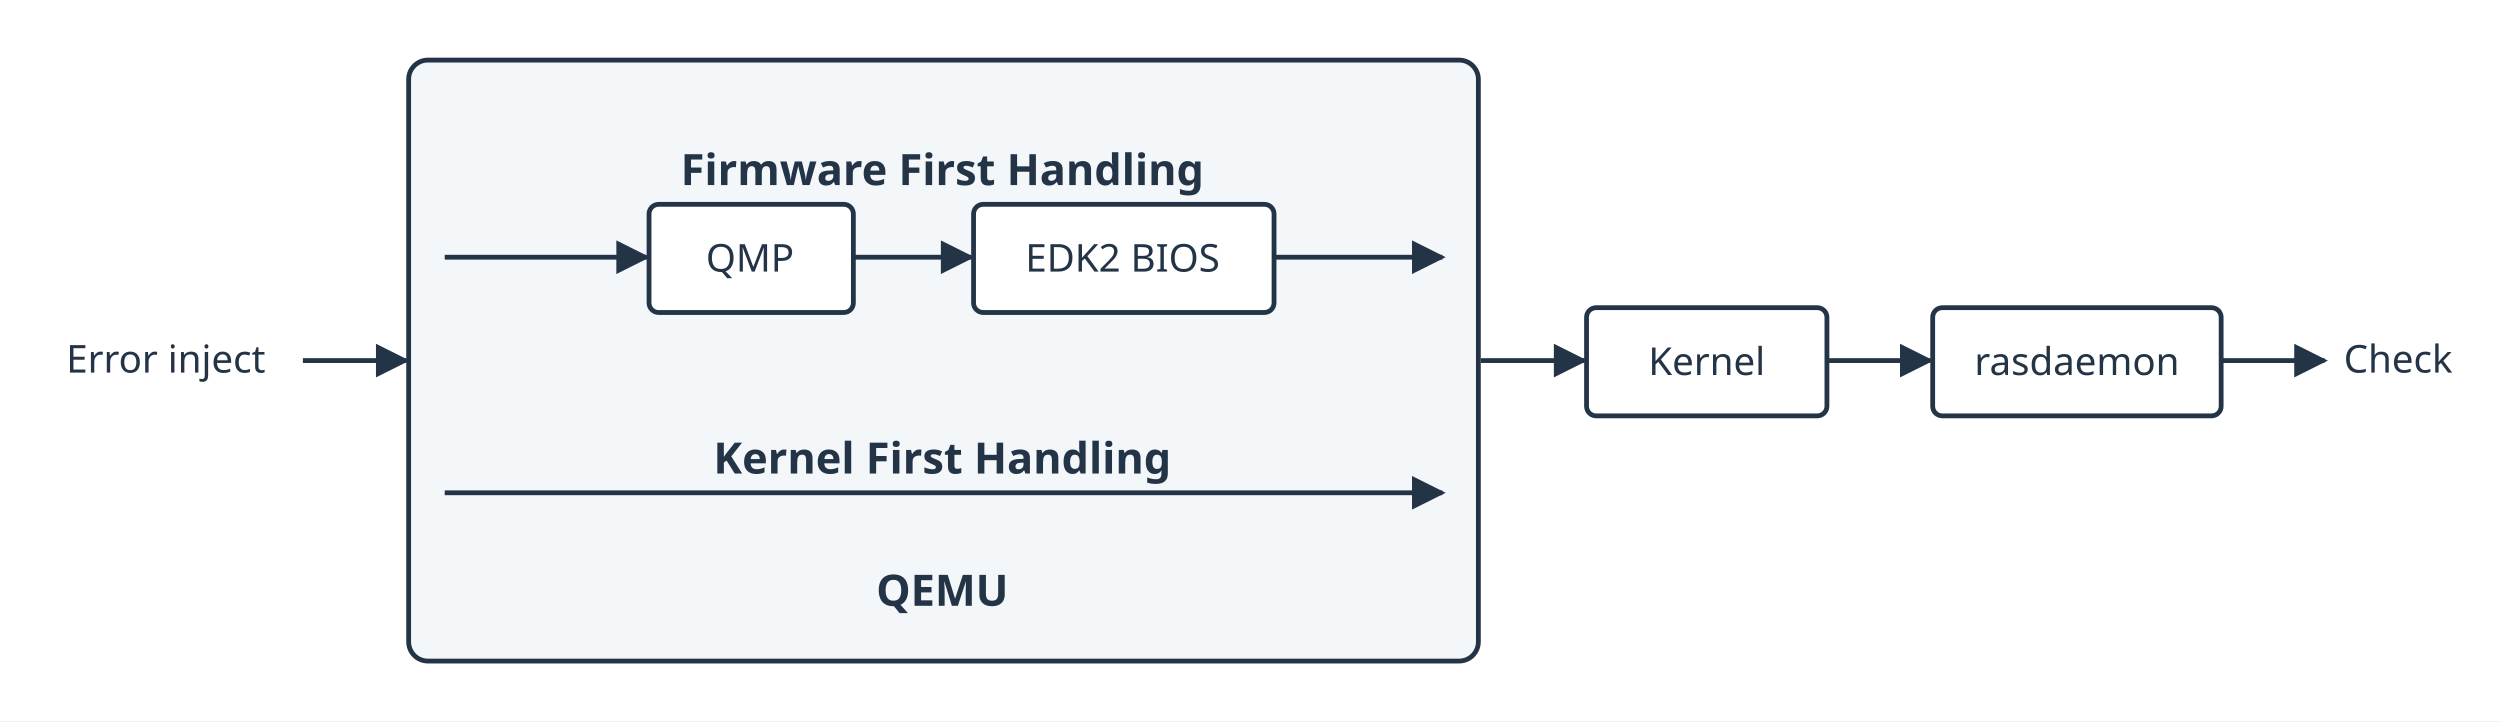
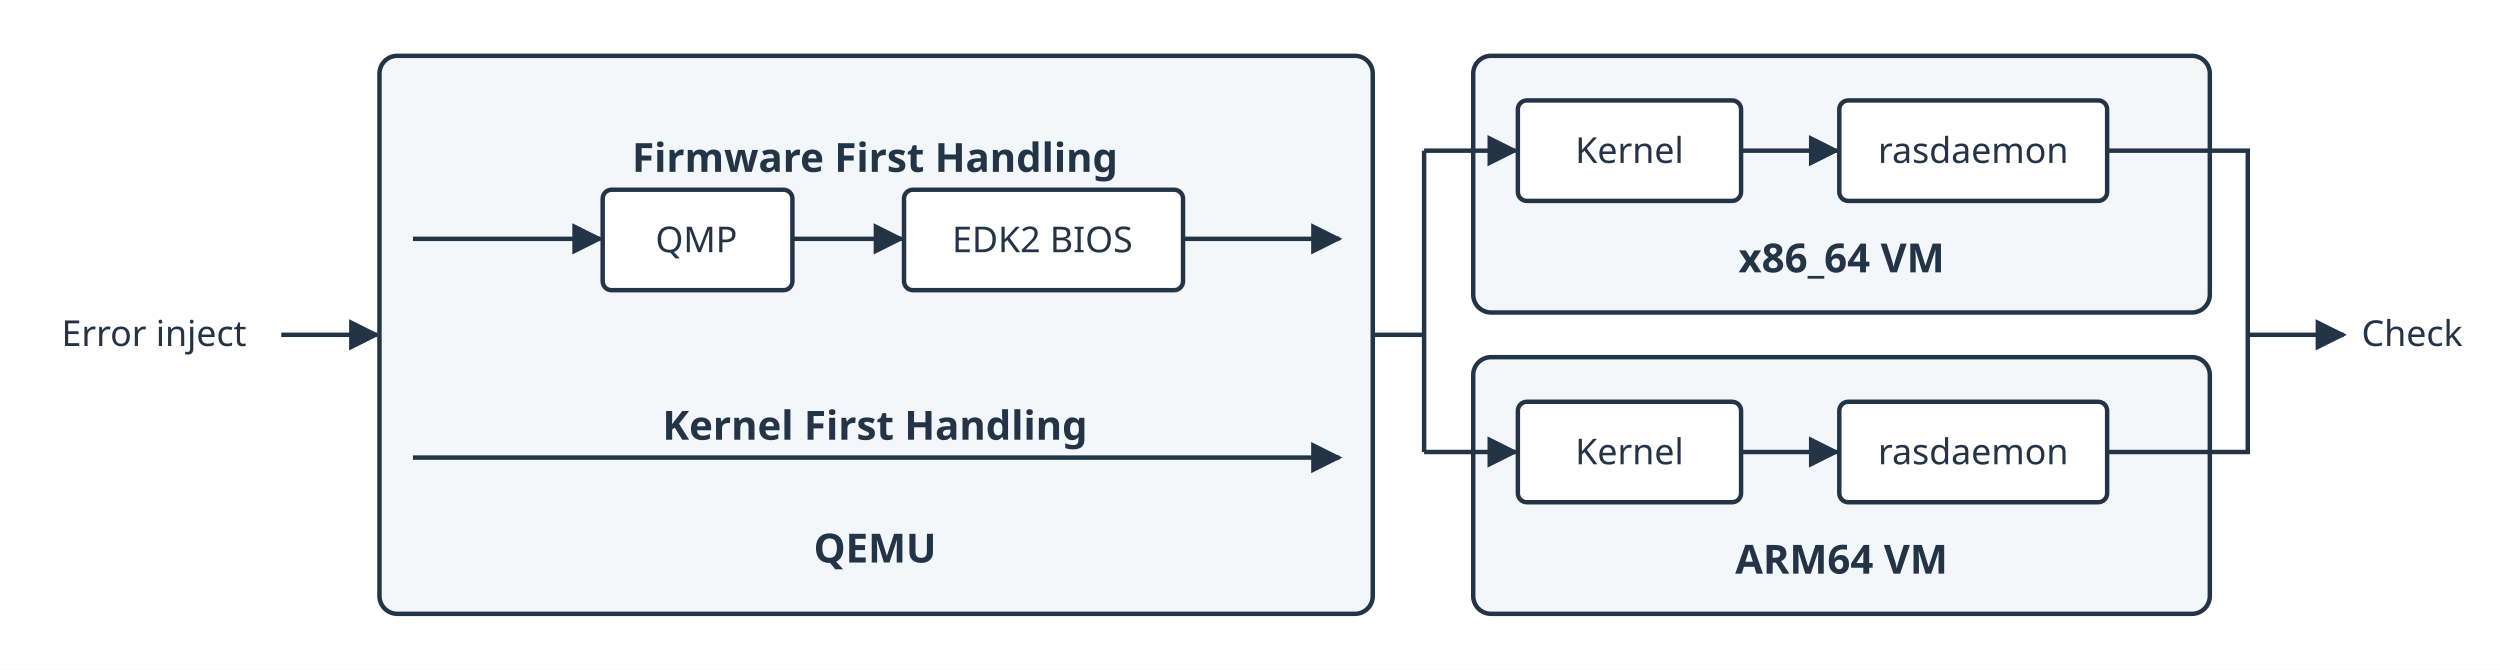
- <svg xmlns="http://www.w3.org/2000/svg" width="1040" height="300" viewBox="0 0 1040 300" role="img" aria-labelledby="title desc">
+ <svg xmlns="http://www.w3.org/2000/svg" width="1120" height="300" viewBox="0 0 1120 300" role="img" aria-labelledby="title desc">
  <style>
    .background, .box { fill: #fff; }
    .container { fill: #f4f7fa; }
    .outline { stroke: #243447; }
    .foreground { fill: #243447; }
    @media (prefers-color-scheme: dark) {
      .background, .box { fill: #0d1117; }
      .container { fill: #1b2633; }
      .outline { stroke: #e6edf3; }
      .foreground { fill: #e6edf3; }
    }
  </style>
  <defs>
    <marker id="arrow" viewBox="0 0 10 10" refX="9" refY="5" markerWidth="7" markerHeight="7" orient="auto-start-reverse">
      <path d="M 0 0 L 10 5 L 0 10 z" class="foreground" />
    </marker>
  </defs>
-   <rect width="1040" height="300" class="background" />
+   <rect width="1120" height="300" class="background" />
  <g class="outline" stroke-width="2">
    <rect x="170" y="25" width="445" height="250" rx="8" class="container" />
    <rect x="270" y="85" width="85" height="45" rx="4" class="box" />
    <rect x="405" y="85" width="125" height="45" rx="4" class="box" />
-     <rect x="660" y="128" width="100" height="45" rx="4" class="box" />
-     <rect x="804" y="128" width="120" height="45" rx="4" class="box" />
+     <rect x="660" y="25" width="330" height="115" rx="8" class="container" />
+     <rect x="660" y="160" width="330" height="115" rx="8" class="container" />
+     <rect x="680" y="45" width="100" height="45" rx="4" class="box" />
+     <rect x="824" y="45" width="120" height="45" rx="4" class="box" />
+     <rect x="680" y="180" width="100" height="45" rx="4" class="box" />
+     <rect x="824" y="180" width="120" height="45" rx="4" class="box" />
  </g>
+   <path d="M 616 150 H 638 M 638 67.5 V 202.5" fill="none" class="outline" stroke-width="2" />
+   <path d="M 944 67.5 H 1007 V 202.5 H 944" fill="none" class="outline" stroke-width="2" />
  <g fill="none" class="outline" stroke-width="2" marker-end="url(#arrow)">
    <path d="M 126 150 H 169" />
    <path d="M 185 107 H 269" />
    <path d="M 355 107 H 404" />
    <path d="M 530 107 H 600" />
    <path d="M 185 205 H 600" />
-     <path d="M 616 150 H 659" />
-     <path d="M 760 150 H 803" />
-     <path d="M 924 150 H 967" />
+     <path d="M 638 67.5 H 679" />
+     <path d="M 638 202.5 H 679" />
+     <path d="M 780 67.5 H 823" />
+     <path d="M 780 202.5 H 823" />
+     <path d="M 1007 150 H 1050" />
  </g>
  <g class="foreground" font-family="sans-serif" text-anchor="middle">
    <text x="69" y="155" font-size="16">Error inject</text>
    <text x="392" y="77" font-size="18" font-weight="bold">Firmware First Handling</text>
    <text x="312" y="113" font-size="16">QMP</text>
    <text x="467" y="113" font-size="16">EDK2 BIOS</text>
    <text x="392" y="197" font-size="18" font-weight="bold">Kernel First Handling</text>
    <text x="392" y="252" font-size="18" font-weight="bold">QEMU</text>
-     <text x="710" y="156" font-size="16">Kernel</text>
-     <text x="864" y="156" font-size="16">rasdaemon</text>
-     <text x="975" y="155" font-size="16" text-anchor="start">Check</text>
+     <text x="825" y="122" font-size="18" font-weight="bold">x86_64 VM</text>
+     <text x="825" y="257" font-size="18" font-weight="bold">ARM64 VM</text>
+     <text x="730" y="73" font-size="16">Kernel</text>
+     <text x="884" y="73" font-size="16">rasdaemon</text>
+     <text x="730" y="208" font-size="16">Kernel</text>
+     <text x="884" y="208" font-size="16">rasdaemon</text>
+     <text x="1058" y="155" font-size="16" text-anchor="start">Check</text>
  </g>
</svg>
